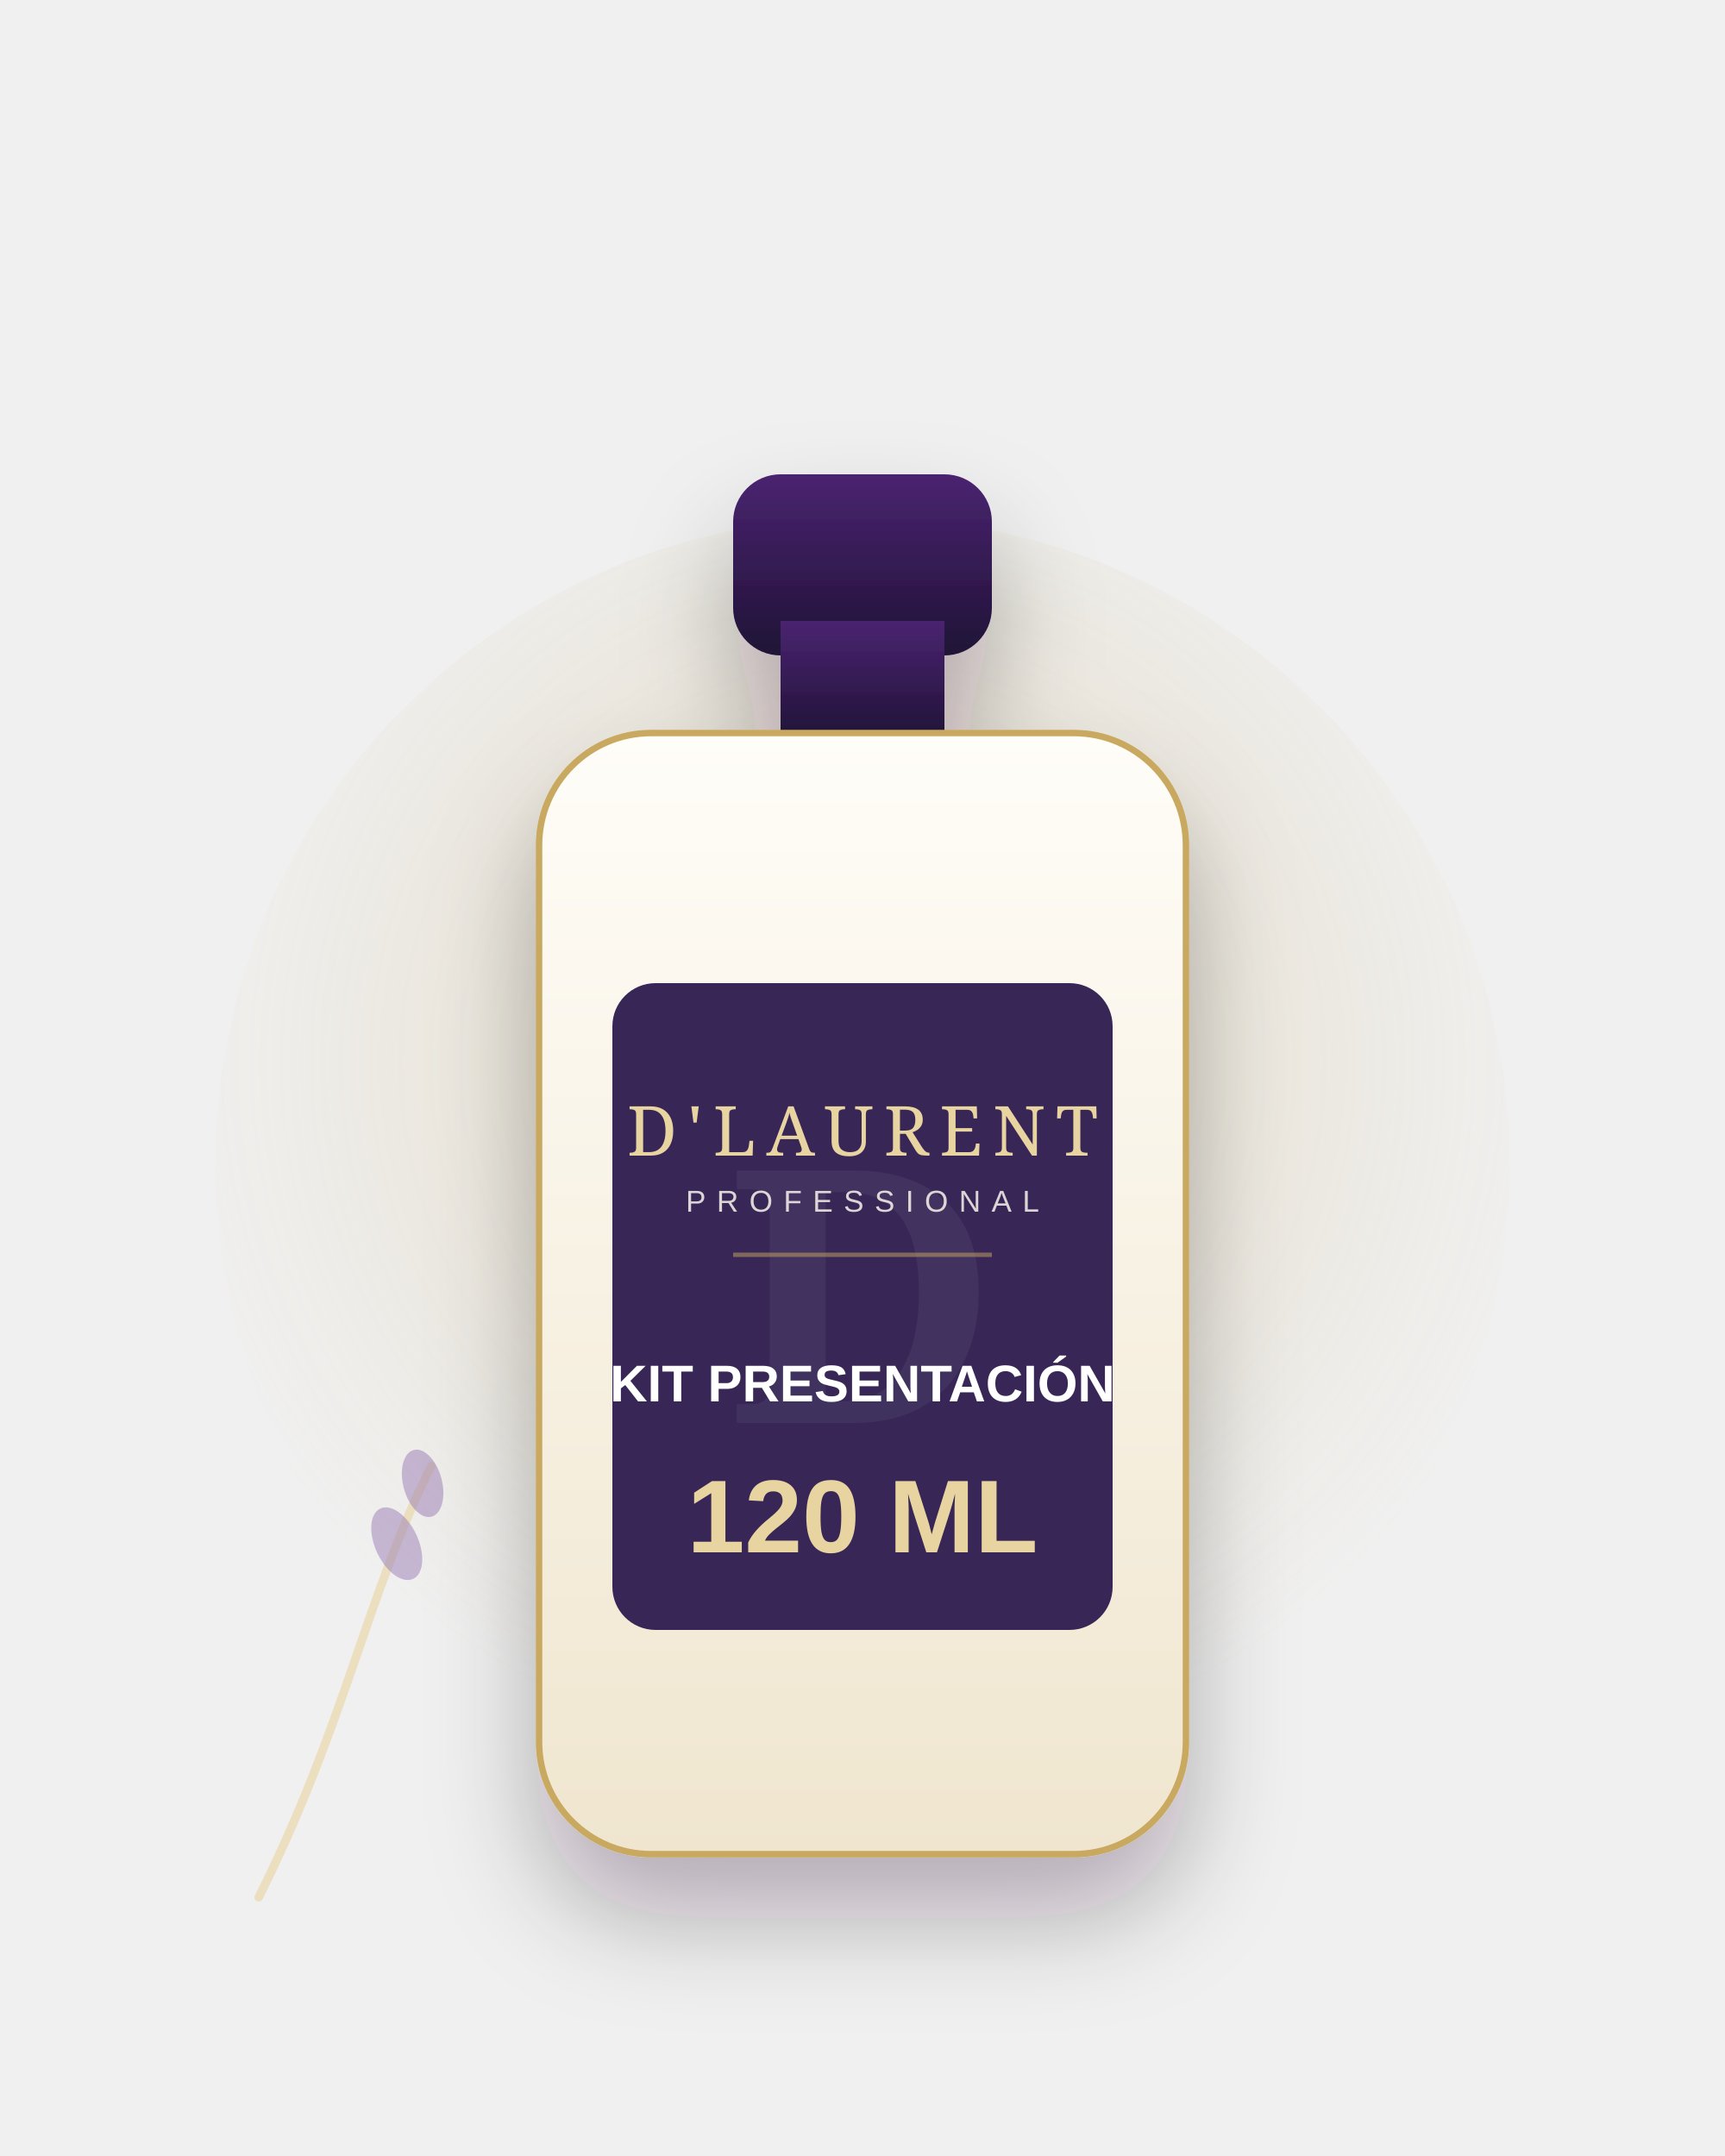
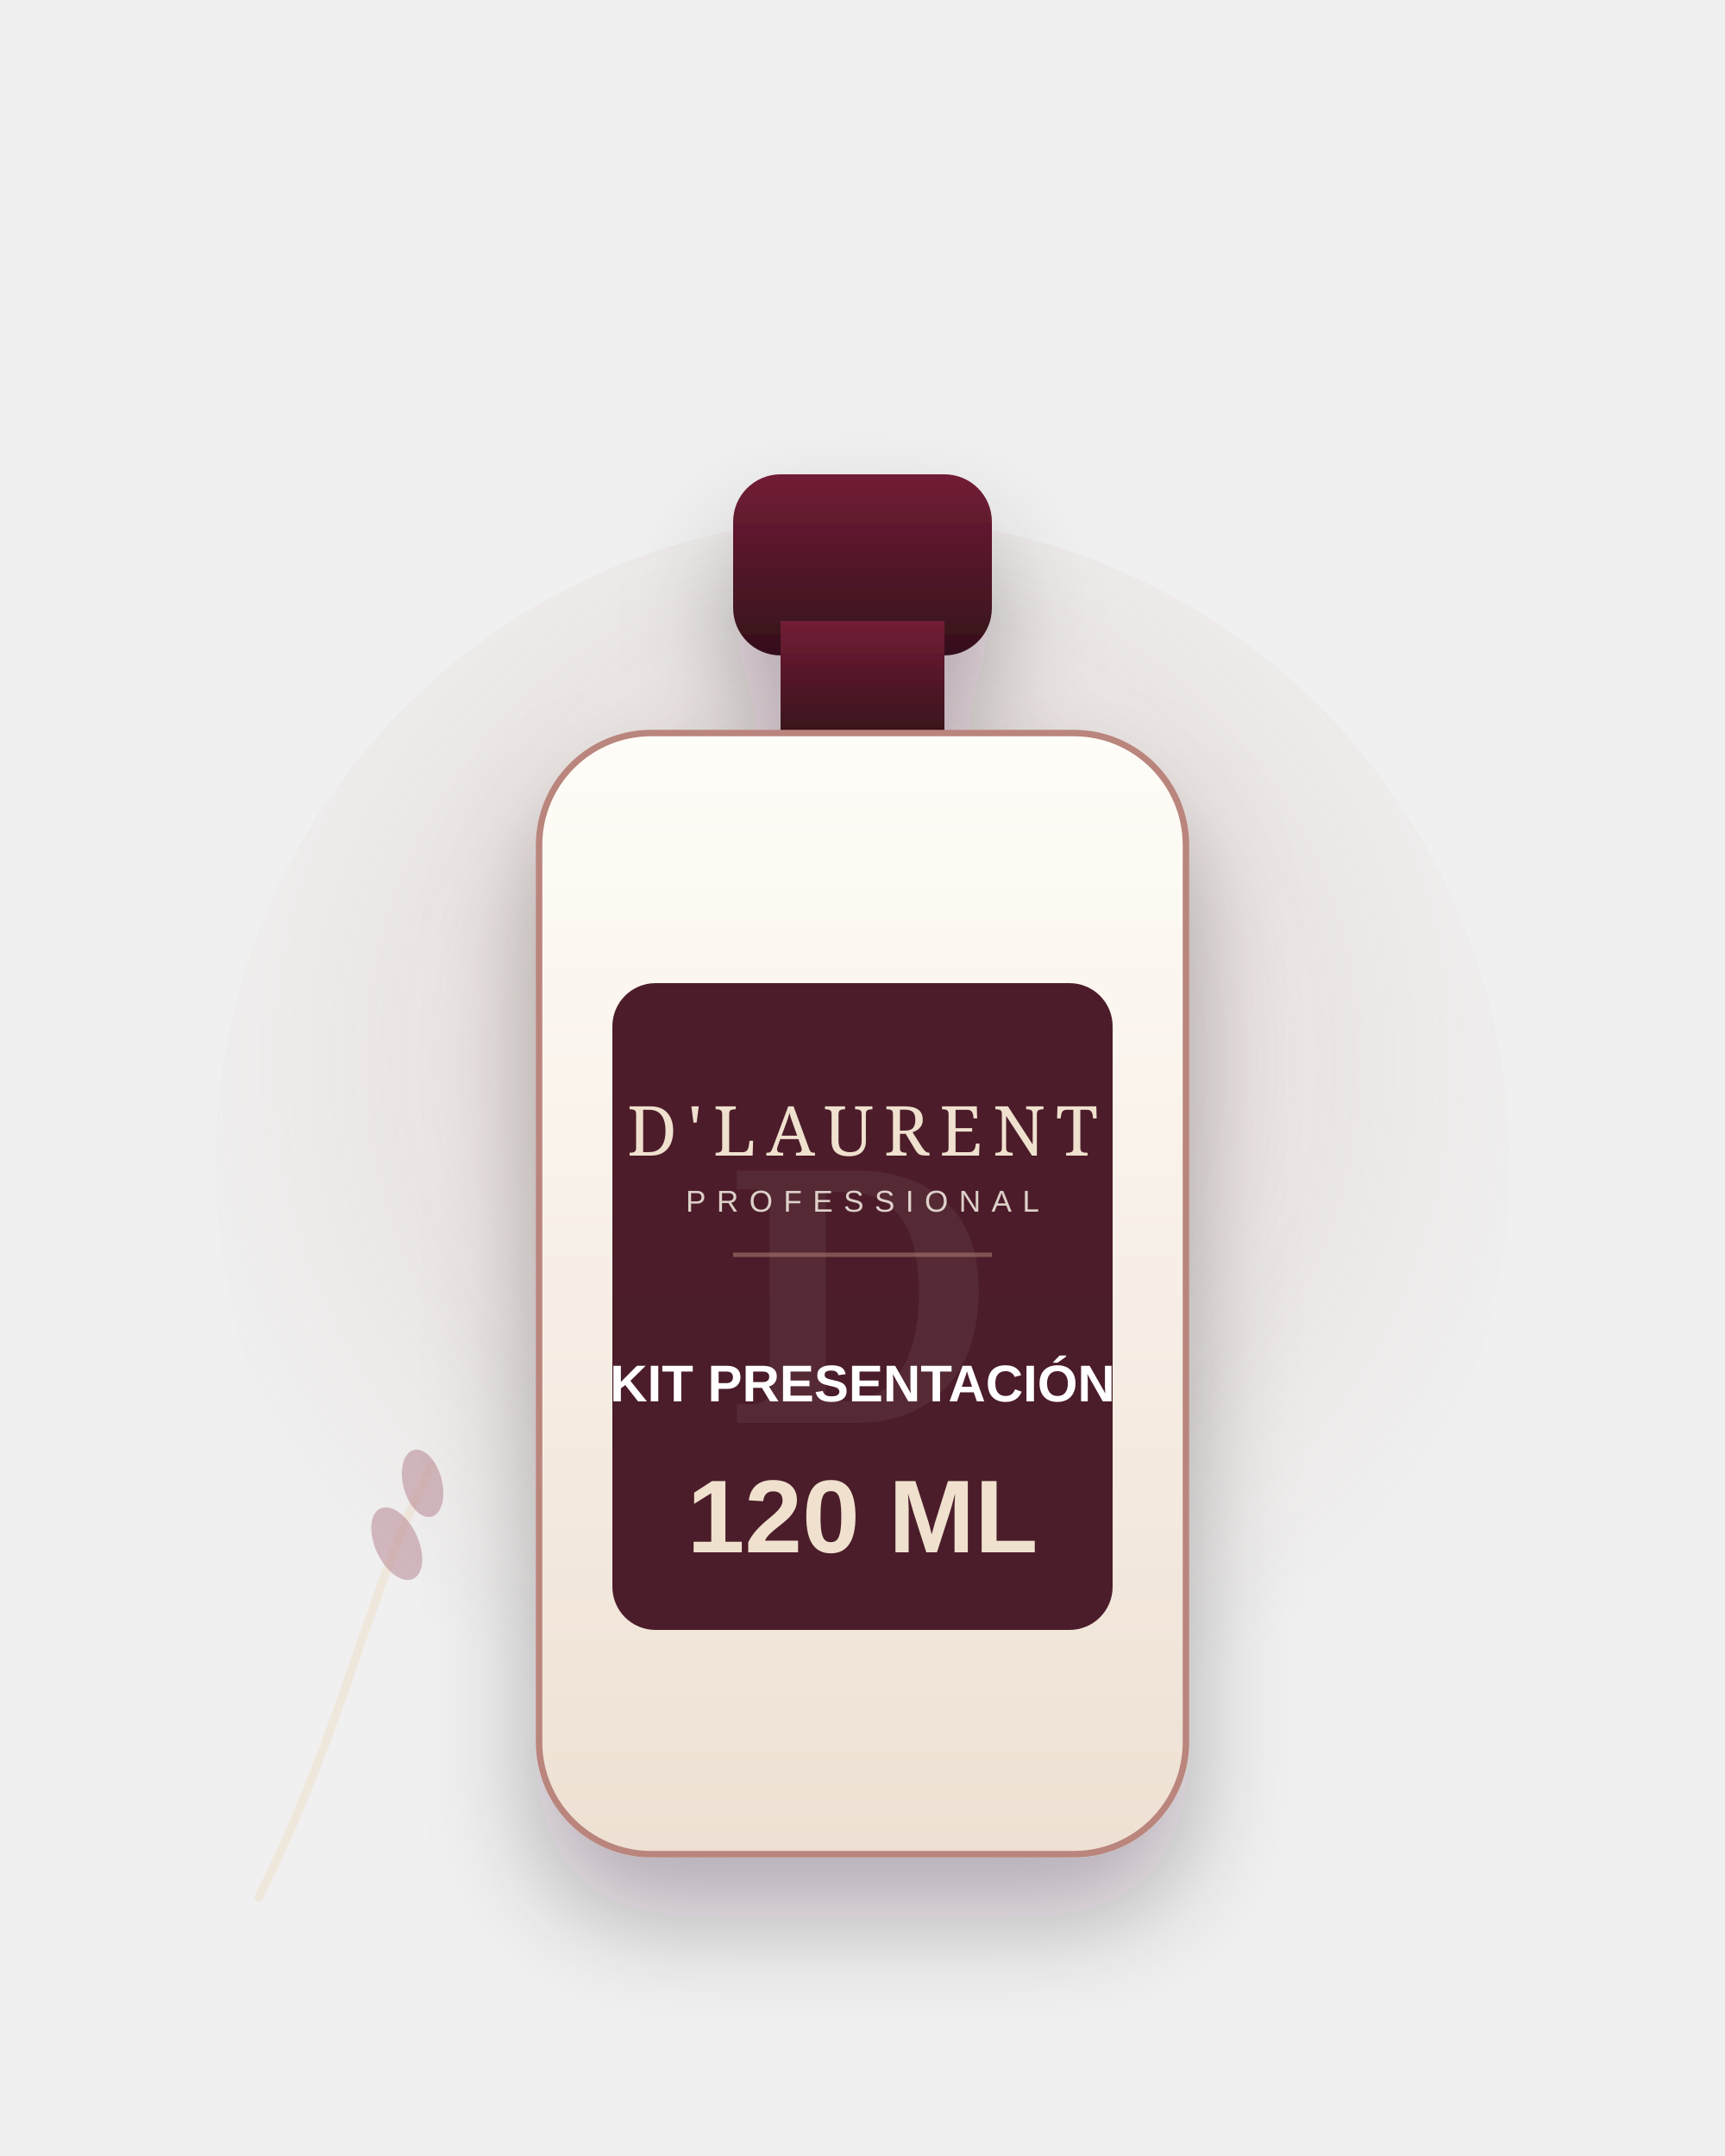
<svg xmlns="http://www.w3.org/2000/svg" viewBox="0 0 400 500" role="img" aria-label="Kit D'Laurent Professional 120ML">
  <defs>
    <linearGradient id="body120" x1="0" y1="0" x2="0" y2="1">
      <stop offset="0%" stop-color="#fffdf8" />
-       <stop offset="100%" stop-color="#f0e6cf" />
+       <stop offset="100%" stop-color="#eee0d3" />
    </linearGradient>
    <linearGradient id="cap120" x1="0" y1="0" x2="0" y2="1">
-       <stop offset="0%" stop-color="#4a2470" />
-       <stop offset="100%" stop-color="#1f1236" />
+       <stop offset="0%" stop-color="#721d35" />
+       <stop offset="100%" stop-color="#34101b" />
    </linearGradient>
    <radialGradient id="glow120" cx="50%" cy="42%" r="55%">
-       <stop offset="0%" stop-color="#c9a961" stop-opacity="0.28" />
-       <stop offset="100%" stop-color="#c9a961" stop-opacity="0" />
+       <stop offset="0%" stop-color="#b9857c" stop-opacity="0.28" />
+       <stop offset="100%" stop-color="#b9857c" stop-opacity="0" />
    </radialGradient>
    <filter id="shadow120" x="-40%" y="-20%" width="180%" height="150%">
-       <feDropShadow dx="0" dy="14" stdDeviation="12" flood-color="#150c26" flood-opacity="0.28" />
+       <feDropShadow dx="0" dy="14" stdDeviation="12" flood-color="#1c0b12" flood-opacity="0.28" />
    </filter>
  </defs>
  <ellipse cx="200" cy="270" rx="150" ry="150" fill="url(#glow120)" />
-   <g stroke="#e8d4a0" stroke-width="2" fill="none" opacity="0.6" stroke-linecap="round">
+   <g stroke="#efe1ce" stroke-width="2" fill="none" opacity="0.6" stroke-linecap="round">
    <path d="M60 440 C 80 400 85 370 100 340" />
-     <ellipse cx="92" cy="358" rx="5" ry="9" transform="rotate(-25 92 358)" fill="#5f2f8f" stroke="none" opacity="0.5" />
-     <ellipse cx="98" cy="344" rx="4.5" ry="8" transform="rotate(-15 98 344)" fill="#5f2f8f" stroke="none" opacity="0.5" />
+     <ellipse cx="92" cy="358" rx="5" ry="9" transform="rotate(-25 92 358)" fill="#8a3549" stroke="none" opacity="0.5" />
+     <ellipse cx="98" cy="344" rx="4.5" ry="8" transform="rotate(-15 98 344)" fill="#8a3549" stroke="none" opacity="0.5" />
  </g>
  <g transform="translate(200,110)" filter="url(#shadow120)">
    <rect x="-30" y="0" width="60" height="42" rx="11" fill="url(#cap120)" />
    <rect x="-19" y="34" width="38" height="28" fill="url(#cap120)" />
-     <rect x="-75" y="60" width="150" height="260" rx="26" fill="url(#body120)" stroke="#c9a961" stroke-width="1.5" />
-     <rect x="-58" y="118" width="116" height="150" rx="10" fill="#2d1b4e" opacity="0.94" />
+     <rect x="-75" y="60" width="150" height="260" rx="26" fill="url(#body120)" stroke="#b9857c" stroke-width="1.5" />
+     <rect x="-58" y="118" width="116" height="150" rx="10" fill="#42121f" opacity="0.94" />
    <text x="0" y="220" font-family="Georgia, serif" font-size="82" font-weight="700" fill="#ffffff" opacity="0.05" text-anchor="middle">D</text>
-     <text x="0" y="158" font-family="Georgia, serif" font-size="16" fill="#e8d4a0" letter-spacing="2.4" text-anchor="middle">D'LAURENT</text>
-     <text x="0" y="171" font-family="Arial, sans-serif" font-size="7" fill="#f8f4ec" letter-spacing="2.5" text-anchor="middle" opacity="0.85">PROFESSIONAL</text>
-     <line x1="-30" y1="181" x2="30" y2="181" stroke="#c9a961" stroke-width="1" opacity="0.5" />
+     <text x="0" y="158" font-family="Georgia, serif" font-size="16" fill="#efe1ce" letter-spacing="2.4" text-anchor="middle">D'LAURENT</text>
+     <text x="0" y="171" font-family="Arial, sans-serif" font-size="7" fill="#f7f0e5" letter-spacing="2.5" text-anchor="middle" opacity="0.85">PROFESSIONAL</text>
+     <line x1="-30" y1="181" x2="30" y2="181" stroke="#b9857c" stroke-width="1" opacity="0.5" />
    <text x="0" y="215" font-family="Arial, sans-serif" font-size="12" font-weight="700" fill="#ffffff" text-anchor="middle">KIT PRESENTACIÓN</text>
-     <text x="0" y="250" font-family="Arial, sans-serif" font-size="24" font-weight="800" fill="#e8d4a0" text-anchor="middle">120 ML</text>
+     <text x="0" y="250" font-family="Arial, sans-serif" font-size="24" font-weight="800" fill="#efe1ce" text-anchor="middle">120 ML</text>
  </g>
</svg>
